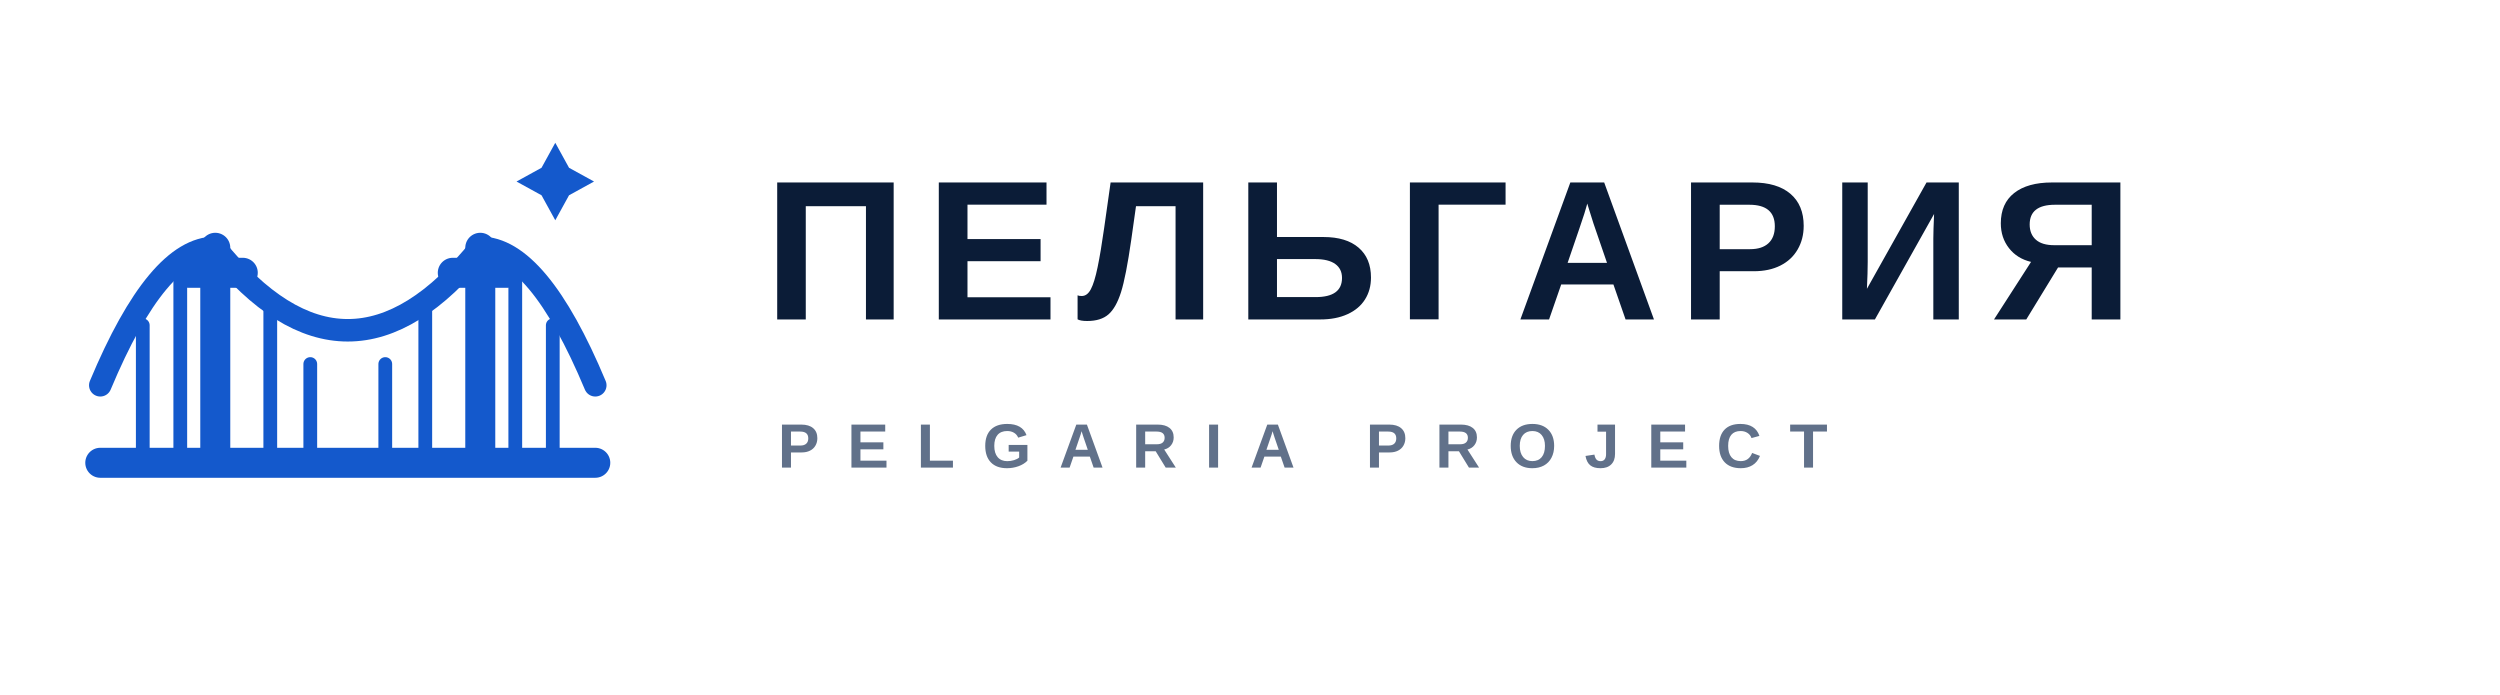
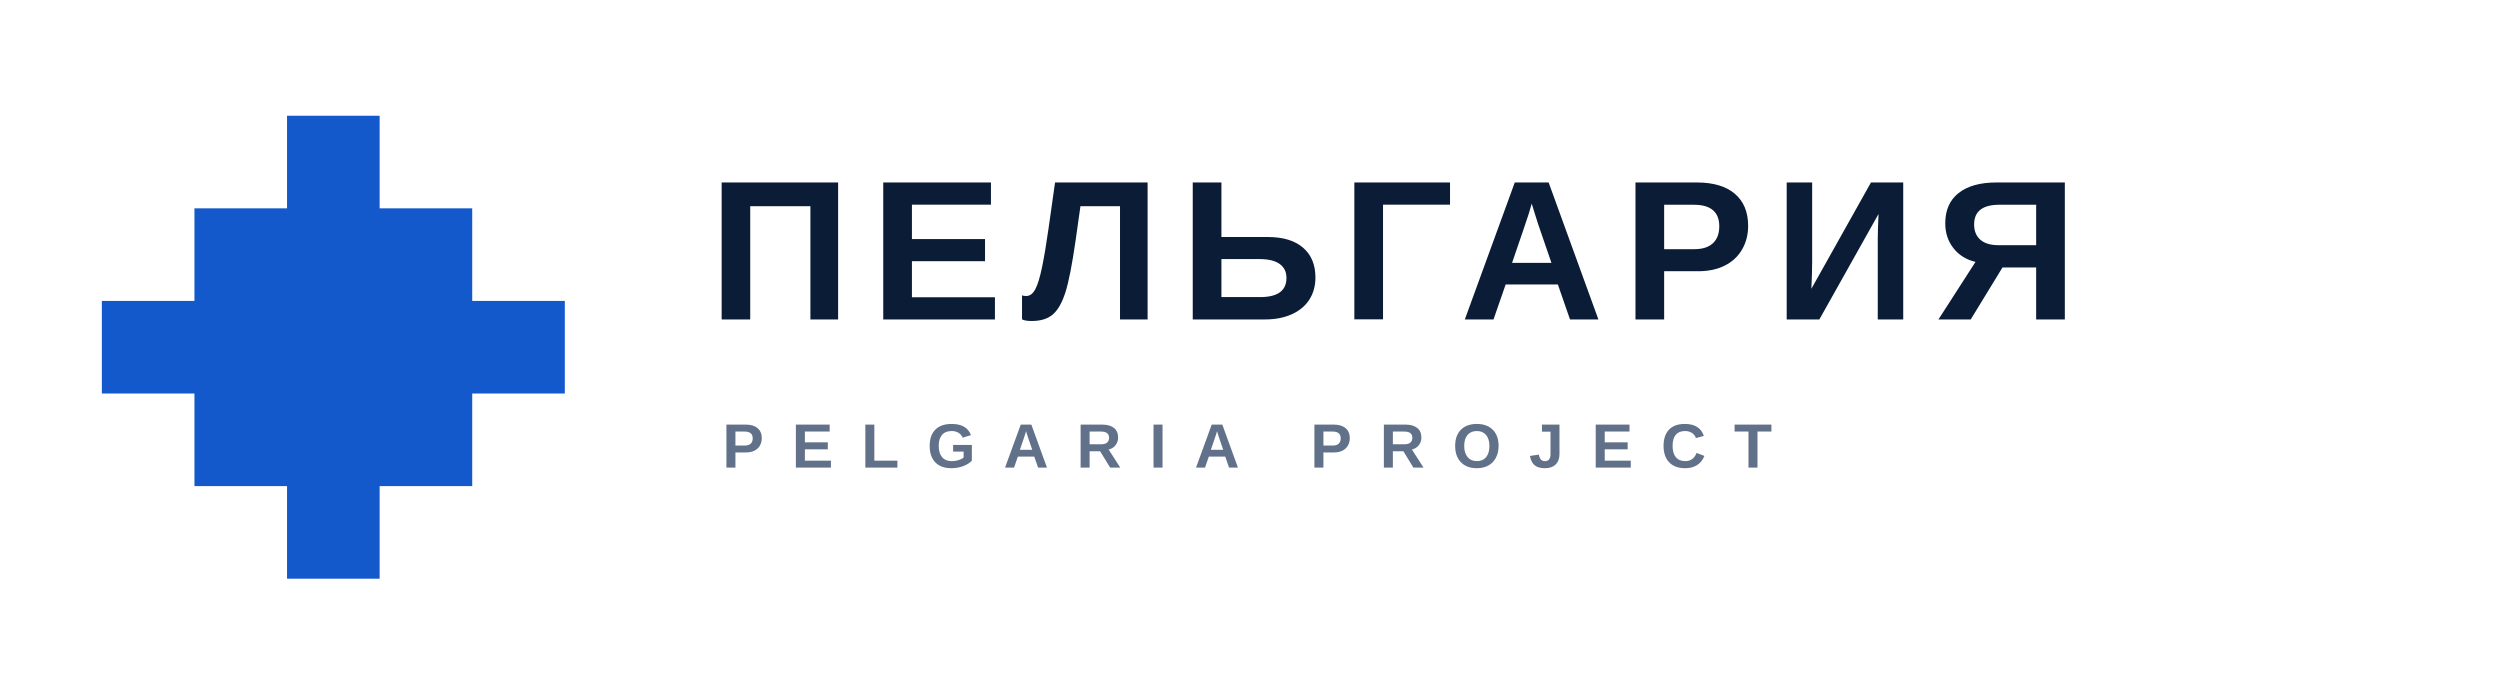
<svg xmlns="http://www.w3.org/2000/svg" viewBox="0 0 1080 300">
-   <g transform="translate(12 12) scale(.54)" fill="none" stroke="#1459cc" stroke-linecap="round" stroke-linejoin="round">
-     <path d="M58 348h396M150 348V176M362 348V176M128 196h44M340 196h44" stroke-width="24" />
-     <path d="M58 286Q104 176 150 176Q256 308 362 176Q408 176 454 286" stroke-width="18" />
-     <path d="M92 238v110M122 190v158M194 223v125M226 269v79M286 269v79M318 223v125M390 190v158M420 238v110" stroke-width="11" />
-     <path d="m422 92 11 20 20 11-20 11-11 20-11-20-20-11 20-11 11-20Z" fill="#1459cc" stroke="none" />
-   </g>
-   <text x="330" y="138" fill="#0b1c37" font-family="Arial, sans-serif" font-size="86" font-weight="700" letter-spacing="8">ПЕЛЬГАРИЯ</text>
-   <text x="336" y="202" fill="#61718a" font-family="Arial, sans-serif" font-size="27" font-weight="700" letter-spacing="12">PELGARIA PROJECT</text>
+   <path d="M124 50H164V90H204V130H244V170H204V210H164V250H124V210H84V170H44V130H84V90H124Z" fill="#1459cc" />
+   <text x="306" y="138" fill="#0b1c37" font-family="Arial, sans-serif" font-size="86" font-weight="700" letter-spacing="8">ПЕЛЬГАРИЯ</text>
+   <text x="312" y="202" fill="#61718a" font-family="Arial, sans-serif" font-size="27" font-weight="700" letter-spacing="12">PELGARIA PROJECT</text>
</svg>
